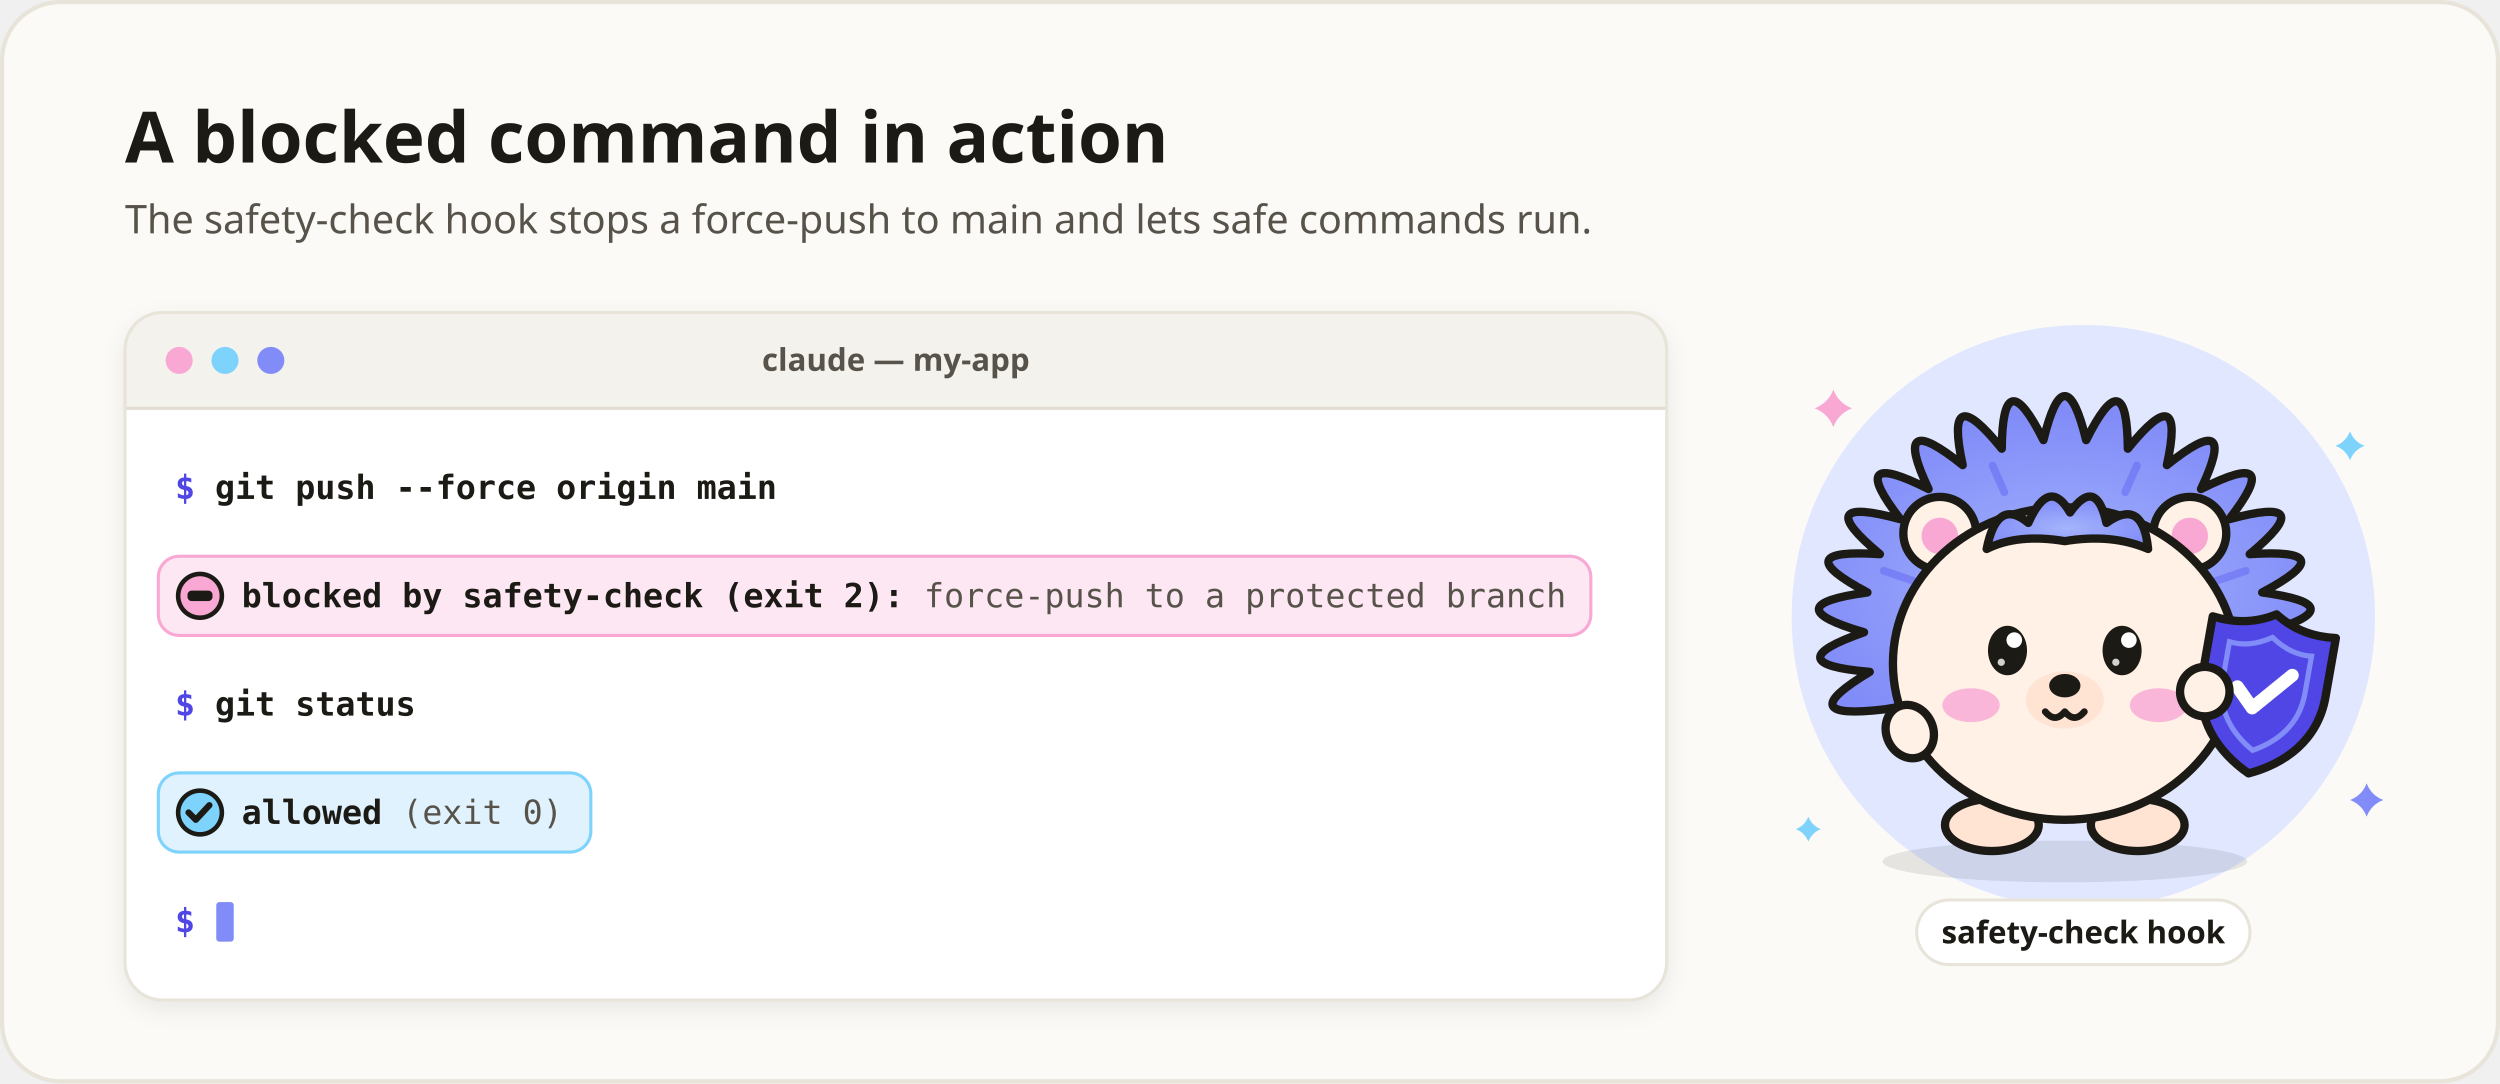
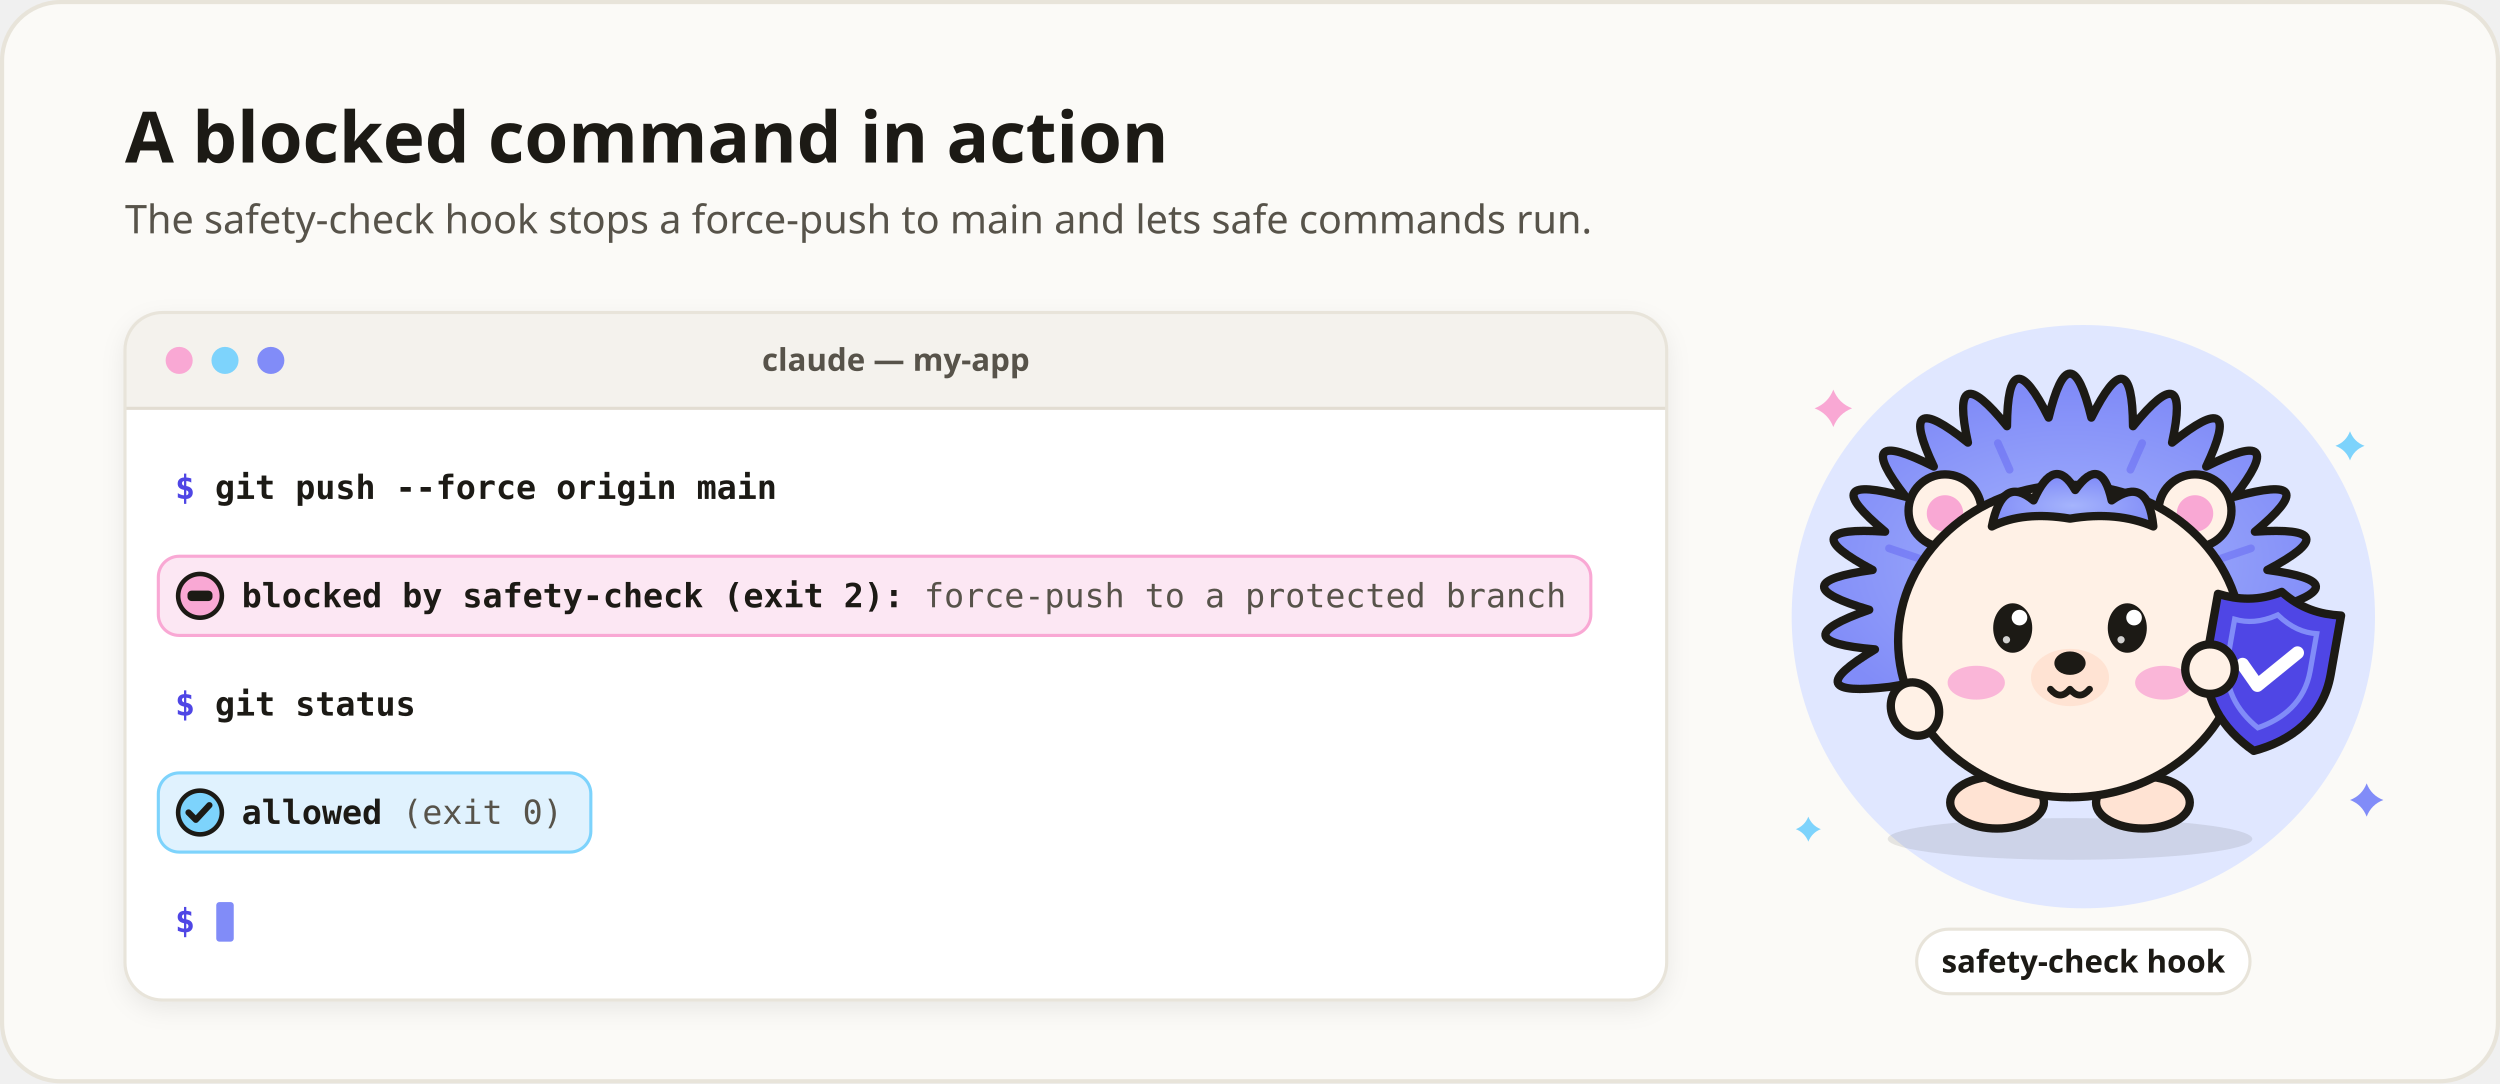
<svg xmlns="http://www.w3.org/2000/svg" viewBox="0 0 1200 520" role="img" aria-labelledby="t d">
  <defs>
    <style>.s{font-family:'Plus Jakarta Sans', system-ui, sans-serif}.m{font-family:ui-monospace, 'SF Mono', Menlo, Consolas, monospace;font-variant-ligatures:none}.eye,.tw,.hop,.shd,.shield,.ic{transform-box:fill-box;transform-origin:50% 50%}.eye{animation:blink 4.6s ease-in-out infinite}@keyframes blink{0%,93%,96%,100%{transform:scaleY(1)}94%,95%{transform:scaleY(.1)}}.tw{animation:twinkle 6s ease-in-out infinite}.tw1{animation-delay:.6s}.tw2{animation-delay:2.1s}.tw3{animation-delay:3.6s}.tw4{animation-delay:5.1s}@keyframes twinkle{0%,32%,100%{transform:scale(1);opacity:1}10%{transform:scale(.85);opacity:.6}22%{transform:scale(1.1);opacity:1}}.g1,.g2,.g3,.g4,.g5,.k1,.k3,.cur,.hop,.shd,.shield,.ic2,.ic4{animation:9s ease-in-out infinite}.g1{animation-name:g1}@keyframes g1{0%{opacity:0}2.44%,91.11%{opacity:1}96.11%,100%{opacity:0}}.k1{animation-name:k1}@keyframes k1{0%,3.89%{transform:translateX(-276.8px);animation-timing-function:steps(28,end)}20.56%,100%{transform:translateX(-8px)}}.g2{animation-name:g2}@keyframes g2{0%,31.67%{opacity:0;transform:translateY(6px)}35%,91.11%{opacity:1;transform:translateY(0px)}96.11%,100%{opacity:0;transform:translateY(0px)}}.ic2{animation-name:ic2}@keyframes ic2{0%,31.67%{transform:scale(.6)}34.44%{transform:scale(1.15)}37.22%,100%{transform:scale(1)}}.g3{animation-name:g3}@keyframes g3{0%,49.44%{opacity:0}50.56%,91.11%{opacity:1}96.11%,100%{opacity:0}}.k3{animation-name:k3}@keyframes k3{0%,52.78%{transform:translateX(-104.0px);animation-timing-function:steps(10,end)}59.44%,100%{transform:translateX(-8px)}}.g4{animation-name:g4}@keyframes g4{0%,62.78%{opacity:0;transform:translateY(6px)}66.11%,91.11%{opacity:1;transform:translateY(0px)}96.11%,100%{opacity:0;transform:translateY(0px)}}.ic4{animation-name:ic4}@keyframes ic4{0%,62.78%{transform:scale(.6)}65.56%{transform:scale(1.15)}68.33%,100%{transform:scale(1)}}.g5{animation-name:g5}@keyframes g5{0%,67.22%{opacity:0}68.33%,91.11%{opacity:1}96.11%,100%{opacity:0}}.cur{animation-name:cur}@keyframes cur{0%{transform:translate(0px,-208px);opacity:0}2.44%{transform:translate(0px,-208px);opacity:1}3.89%{transform:translate(0px,-208px);opacity:1;animation-timing-function:steps(28,end)}20.56%,22.22%{transform:translate(268.8px,-208px);opacity:1}23.33%{transform:translate(268.8px,-208px);opacity:0}49.44%{transform:translate(0px,-104px);opacity:0}50.56%{transform:translate(0px,-104px);opacity:1}52.78%{transform:translate(0px,-104px);opacity:1;animation-timing-function:steps(10,end)}59.44%,61.11%{transform:translate(96.0px,-104px);opacity:1}62.22%{transform:translate(96.0px,-104px);opacity:0}67.22%{transform:translate(0px,0px);opacity:0}68.33%,74.44%,81.11%,86.67%{transform:translate(0px,0px);opacity:1}75.56%,80%,87.78%,91.11%{transform:translate(0px,0px);opacity:.2}92.22%{transform:translate(0px,0px);opacity:.9}96.11%{transform:translate(0px,0px);opacity:0}100%{transform:translate(0px,-208px);opacity:0}}.shield{animation-name:shield}@keyframes shield{0%,24.44%{transform:rotate(-10deg) translate(-6px,32px)}28.33%{transform:rotate(2deg) translate(0px,-3px)}30.56%,32.22%{transform:rotate(0deg) translate(0px,0px)}33.89%{transform:rotate(-4deg) translate(0px,0px)}35.56%{transform:rotate(3deg) translate(0px,0px)}37.22%,91.11%{transform:rotate(0deg) translate(0px,0px)}96.11%,100%{transform:rotate(-10deg) translate(-6px,32px)}}.hop{transform-origin:50% 100%;animation-name:hop}@keyframes hop{0%,24.44%,30.56%,62.78%,70.56%,100%{transform:translateY(0px)}27.22%{transform:translateY(-7px)}64.67%{transform:translateY(-5px)}66.67%{transform:translateY(0px)}68.56%{transform:translateY(-3px)}}.shd{animation-name:shd}@keyframes shd{0%,24.44%,30.56%,62.78%,70.56%,100%{transform:scale(1)}27.22%{transform:scale(.9)}64.67%{transform:scale(.93)}66.67%{transform:scale(1)}68.56%{transform:scale(.96)}}.glint{animation:glint 4.6s ease-in-out infinite}@keyframes glint{0%,93%,96%,100%{opacity:1}93.6%,95.4%{opacity:0}}@media (prefers-reduced-motion:reduce){*,*::before,*::after{animation:none!important}}</style>
    <filter id="sh" x="-10%" y="-10%" width="120%" height="140%">
      <feDropShadow dx="0" dy="4" stdDeviation="6" flood-color="#1c1a15" flood-opacity="0.08" />
    </filter>
    <clipPath id="k1c">
      <rect class="k1" x="103.2" y="218" width="276.8" height="32" />
    </clipPath>
    <clipPath id="k3c">
      <rect class="k3" x="103.2" y="322" width="104.0" height="32" />
    </clipPath>
  </defs>
  <rect x="1" y="1" width="1198" height="518" rx="28" fill="#fbfaf7" stroke="#e8e4da" stroke-width="2" />
  <text class="s" x="60" y="78" font-size="34" font-weight="800" fill="#1c1a15">A blocked command in action</text>
  <text class="s" x="60" y="112" font-size="19" font-weight="500" fill="#57534a">The safety-check hook stops a force-push to main and lets safe commands run.</text>
  <rect x="60" y="150" width="740" height="330" rx="18" fill="#ffffff" filter="url(#sh)" />
  <path d="M60,196V168Q60,150 78,150H782Q800,150 800,168V196Z" fill="#f4f2ed" />
  <path d="M60,196H800" stroke="#e2ddd2" stroke-width="1.5" />
  <rect x="60" y="150" width="740" height="330" rx="18" fill="none" stroke="#e8e4da" stroke-width="1.5" />
  <circle cx="86" cy="173" r="6.5" fill="#f9a8d4" />
  <circle cx="108" cy="173" r="6.5" fill="#7dd3fc" />
  <circle cx="130" cy="173" r="6.5" fill="#818cf8" />
  <text class="s" x="430" y="178" font-size="15" font-weight="600" fill="#57534a" text-anchor="middle">claude — my-app</text>
  <g class="g1">
    <text class="m" x="84" y="239.5" font-size="16" font-weight="700" fill="#4f46e5">$</text>
    <text class="m" x="103.2 112.8 122.4 132 141.6 151.2 160.8 170.4 180 189.6 199.2 208.8 218.4 228 237.6 247.2 256.8 266.4 276 285.6 295.2 304.8 314.4 324 333.6 343.2 352.8 362.4" y="239.5" font-size="16" font-weight="600" fill="#1c1a15" clip-path="url(#k1c)">git push --force origin main</text>
  </g>
  <g class="g2">
    <rect x="76" y="267" width="687.6" height="38" rx="10" fill="#fce7f3" stroke="#f9a8d4" stroke-width="1.5" />
    <g class="ic ic2">
      <circle cx="96" cy="286" r="10.5" fill="#f9a8d4" stroke="#1c1a15" stroke-width="2.2" />
      <rect x="90" y="283.5" width="12" height="5" rx="2" fill="#1c1a15" />
    </g>
    <text xml:space="preserve" class="m" x="116" y="291.5" font-size="16" font-weight="700" fill="#1c1a15">blocked by safety-check (exit 2):<tspan font-weight="500" fill="#57534a"> force-push to a protected branch</tspan>
    </text>
  </g>
  <g class="g3">
    <text class="m" x="84" y="343.5" font-size="16" font-weight="700" fill="#4f46e5">$</text>
    <text class="m" x="103.2 112.8 122.4 132 141.6 151.2 160.8 170.4 180 189.6" y="343.5" font-size="16" font-weight="600" fill="#1c1a15" clip-path="url(#k3c)">git status</text>
  </g>
  <g class="g4">
    <rect x="76" y="371" width="207.6" height="38" rx="10" fill="#e0f2fe" stroke="#7dd3fc" stroke-width="1.5" />
    <g class="ic ic4">
      <circle cx="96" cy="390" r="10.5" fill="#7dd3fc" stroke="#1c1a15" stroke-width="2.2" />
      <path d="M90.5,390l3.5,3.5l6.5,-7" fill="none" stroke="#1c1a15" stroke-width="3" stroke-linecap="round" stroke-linejoin="round" />
    </g>
    <text xml:space="preserve" class="m" x="116" y="395.5" font-size="16" font-weight="700" fill="#1c1a15">allowed<tspan font-weight="500" fill="#57534a"> (exit 0)</tspan>
    </text>
  </g>
  <g class="g5">
    <text class="m" x="84" y="447.5" font-size="16" font-weight="700" fill="#4f46e5">$</text>
  </g>
  <rect class="cur" x="103.8" y="433.0" width="8.4" height="19" rx="1.5" fill="#818cf8" />
  <circle cx="1000" cy="296" r="140" fill="#e0e7ff" opacity="1" />
  <g class="tw tw1">
    <path d="M880,187Q882.5,193.5 889,196Q882.5,198.5 880,205Q877.5,198.5 871,196Q877.5,193.5 880,187Z" fill="#f9a8d4" opacity="1" />
  </g>
  <g class="tw tw2">
    <path d="M1128,207Q1129.9,212.1 1135,214Q1129.9,215.9 1128,221Q1126.1,215.9 1121,214Q1126.1,212.1 1128,207Z" fill="#7dd3fc" opacity="1" />
  </g>
  <g class="tw tw3">
    <path d="M1136,376Q1138.2,381.8 1144,384Q1138.2,386.2 1136,392Q1133.8,386.2 1128,384Q1133.8,381.8 1136,376Z" fill="#818cf8" opacity="1" />
  </g>
  <g class="tw tw4">
    <path d="M868,392Q869.7,396.3 874,398Q869.7,399.7 868,404Q866.3,399.7 862,398Q866.3,396.3 868,392Z" fill="#7dd3fc" opacity="1" />
  </g>
-   <g transform="translate(853.6 163.5) scale(1.25)">
+   <g transform="translate(856.1 152.7) scale(1.25)">
    <defs>
      <radialGradient id="mg" cx="50%" cy="60%" r="55%">
        <stop offset="0" stop-color="#a5b4fc" />
        <stop offset="1" stop-color="#818cf8" />
      </radialGradient>
    </defs>
    <ellipse class="shd" cx="110" cy="200" rx="70" ry="8" fill="#1c1a15" opacity="0.10" />
    <g class="hop">
      <path d="M110,130L40.7,141.6Q3.9,145.9 35.1,127.2Q-1.8,124.1 32.9,112Q-2.4,101.7 34.2,96.7Q2,79.6 39,82Q11.3,58.9 46.9,68.6Q25.1,40.5 57.7,57Q42.7,25.3 70.8,47.8Q63.4,13.8 85.8,41.5Q86.1,6.8 101.8,38.2Q110,4.4 118.2,38.2Q133.9,6.8 134.2,41.5Q156.6,13.8 149.2,47.8Q177.3,25.3 162.3,57Q194.9,40.5 173.1,68.6Q208.7,58.9 181,82Q218,79.6 185.8,96.7Q222.4,101.7 187.1,112Q221.8,124.1 184.9,127.2Q216.1,145.9 179.3,141.6Z" fill="url(#mg)" stroke="#1c1a15" stroke-width="3.2" stroke-linejoin="round" stroke-linecap="round" />
      <path d="M51.7,92.2L40.5,88.4" stroke="#6366f1" stroke-width="3" stroke-linecap="round" opacity=".5" />
      <path d="M65.4,71.7L56.8,64.1" stroke="#6366f1" stroke-width="3" stroke-linecap="round" opacity=".5" />
      <path d="M86.8,58.2L82.3,48" stroke="#6366f1" stroke-width="3" stroke-linecap="round" opacity=".5" />
      <path d="M133.2,58.2L137.7,48" stroke="#6366f1" stroke-width="3" stroke-linecap="round" opacity=".5" />
      <path d="M154.6,71.7L163.2,64.1" stroke="#6366f1" stroke-width="3" stroke-linecap="round" opacity=".5" />
      <path d="M168.3,92.2L179.5,88.4" stroke="#6366f1" stroke-width="3" stroke-linecap="round" opacity=".5" />
      <circle cx="62" cy="74" r="14" fill="#fff1e6" stroke="#1c1a15" stroke-width="3.2" stroke-linejoin="round" stroke-linecap="round" />
      <circle cx="62" cy="75" r="7" fill="#f9a8d4" />
      <circle cx="158" cy="74" r="14" fill="#fff1e6" stroke="#1c1a15" stroke-width="3.2" stroke-linejoin="round" stroke-linecap="round" />
      <circle cx="158" cy="75" r="7" fill="#f9a8d4" />
      <ellipse cx="82" cy="186" rx="18" ry="10" fill="#ffe3d3" stroke="#1c1a15" stroke-width="3.2" stroke-linejoin="round" stroke-linecap="round" />
      <ellipse cx="138" cy="186" rx="18" ry="10" fill="#ffe3d3" stroke="#1c1a15" stroke-width="3.2" stroke-linejoin="round" stroke-linecap="round" />
      <ellipse cx="110" cy="124" rx="66" ry="60" fill="#fff1e6" stroke="#1c1a15" stroke-width="3.2" stroke-linejoin="round" stroke-linecap="round" />
      <path d="M80,80Q84,60 96,70Q104,52 112,66Q122,52 126,70Q140,60 142,80Q128,74 110,77Q92,74 80,80Z" fill="url(#mg)" stroke="#1c1a15" stroke-width="3.2" stroke-linejoin="round" stroke-linecap="round" />
      <ellipse cx="74" cy="140" rx="11" ry="6.5" fill="#f9a8d4" opacity=".8" />
      <ellipse cx="146" cy="140" rx="11" ry="6.5" fill="#f9a8d4" opacity=".8" />
      <g class="eye">
        <ellipse cx="88" cy="119" rx="7.5" ry="9.5" fill="#1c1a15" />
        <g class="glint">
          <circle cx="90.6" cy="115" r="3" fill="#ffffff" />
          <circle cx="85.6" cy="123.5" r="1.4" fill="#ffffff" opacity=".8" />
        </g>
      </g>
      <g class="eye">
        <ellipse cx="132" cy="119" rx="7.5" ry="9.5" fill="#1c1a15" />
        <g class="glint">
          <circle cx="134.6" cy="115" r="3" fill="#ffffff" />
          <circle cx="129.6" cy="123.5" r="1.4" fill="#ffffff" opacity=".8" />
        </g>
      </g>
      <ellipse cx="110" cy="138" rx="15" ry="11" fill="#ffe3d3" />
      <ellipse cx="110" cy="132.5" rx="6" ry="4.5" fill="#1c1a15" />
      <path d="M102.5,142.5q3.75,4.5 7.5,0q3.75,4.5 7.5,0" fill="none" stroke="#1c1a15" stroke-width="2.6" stroke-linecap="round" stroke-linejoin="round" />
      <ellipse cx="50" cy="152" rx="9" ry="10.5" fill="#fff1e6" stroke="#1c1a15" stroke-width="3.2" stroke-linejoin="round" stroke-linecap="round" transform="rotate(-25 46 150)" />
      <g transform="translate(6 -32) rotate(10 176.25 167)">
        <g class="shield">
          <path d="M180,136C188,141 196,142 204,141L204,164C204,181 193,192 180,198C167,192 156,181 156,164L156,141C164,142 172,141 180,136Z" fill="#4f46e5" stroke="#1c1a15" stroke-width="3.2" stroke-linejoin="round" stroke-linecap="round" />
          <path d="M180,145C186,149 191,150 196,149.5L196,164C196,176 189,184 180,189C171,184 164,176 164,164L164,149.5C169,150 174,149 180,145Z" fill="none" stroke="#818cf8" stroke-width="2" />
          <path d="M170,166l7,7l13,-15" fill="none" stroke="#ffffff" stroke-width="5" stroke-linecap="round" stroke-linejoin="round" />
          <circle cx="158" cy="170" r="9.5" fill="#fff1e6" stroke="#1c1a15" stroke-width="3.2" stroke-linejoin="round" stroke-linecap="round" />
        </g>
      </g>
    </g>
  </g>
-   <rect x="920" y="432" width="160" height="31" rx="15.5" fill="#ffffff" stroke="#e8e4da" stroke-width="1.5" />
-   <text class="s" x="1000" y="452.8" font-size="15" font-weight="600" fill="#1c1a15" text-anchor="middle">safety-check hook</text>
+   <rect x="920" y="446" width="160" height="31" rx="15.5" fill="#ffffff" stroke="#e8e4da" stroke-width="1.5" />
+   <text class="s" x="1000" y="466.8" font-size="15" font-weight="600" fill="#1c1a15" text-anchor="middle">safety-check hook</text>
</svg>
